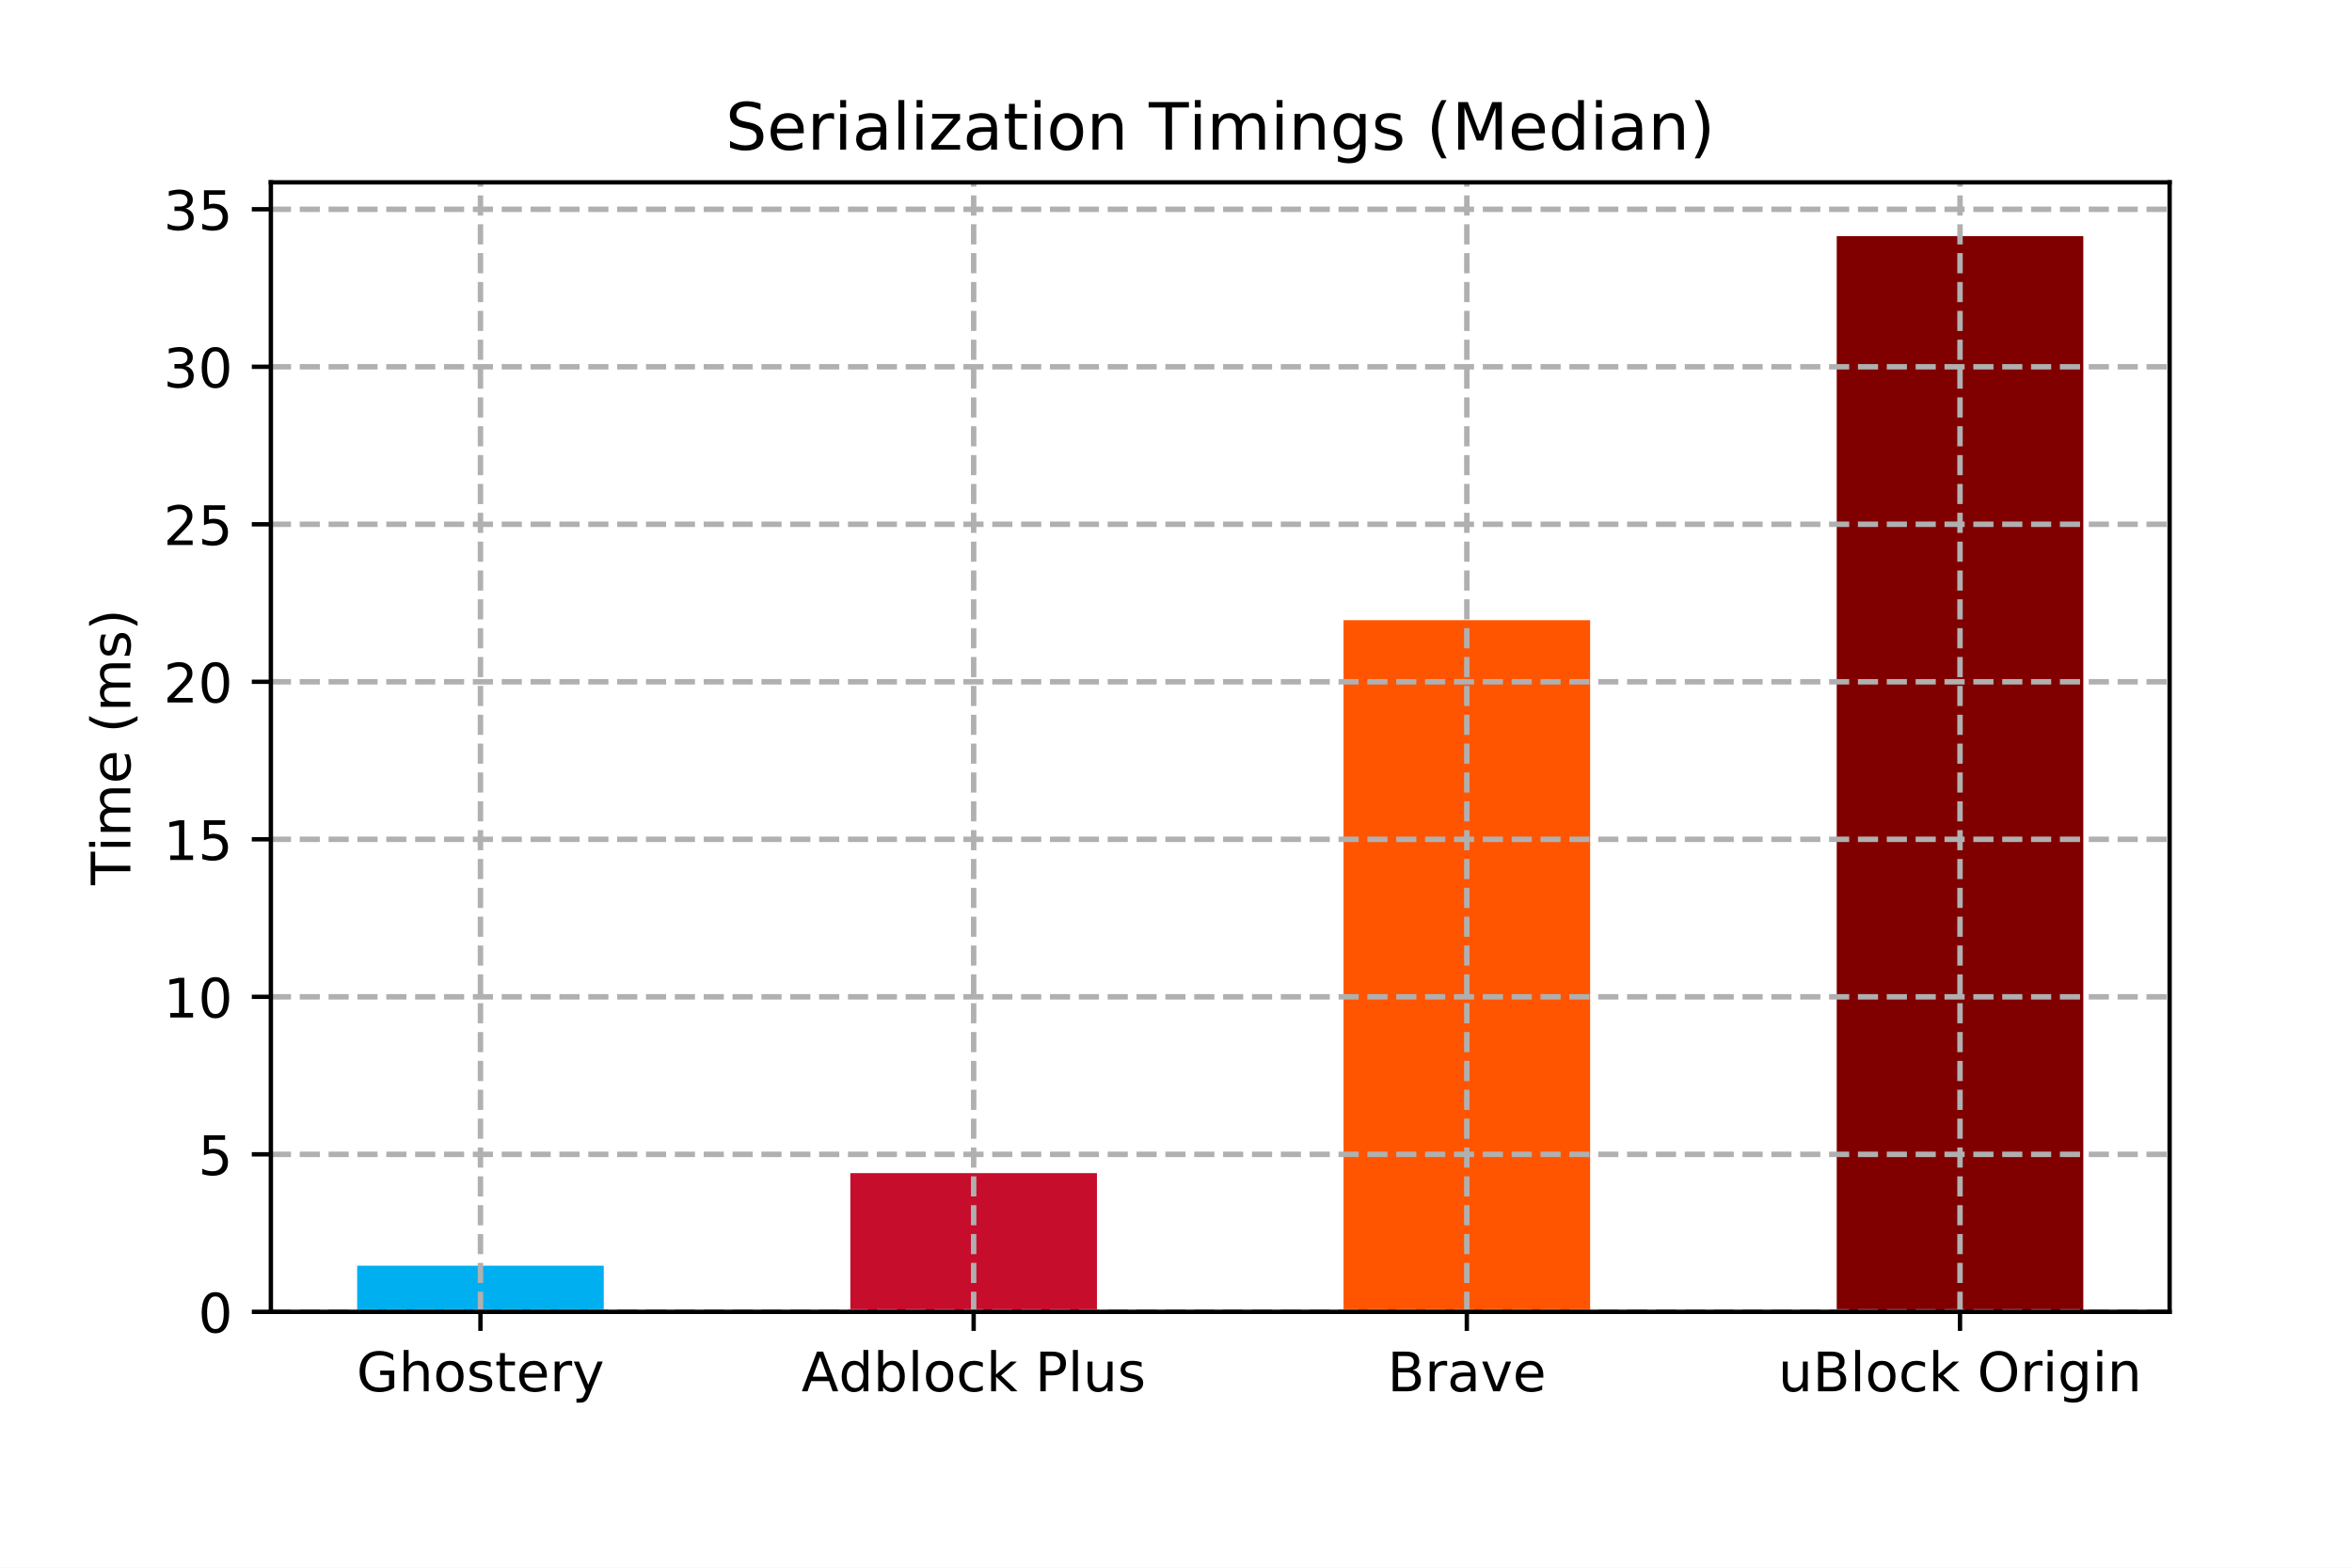
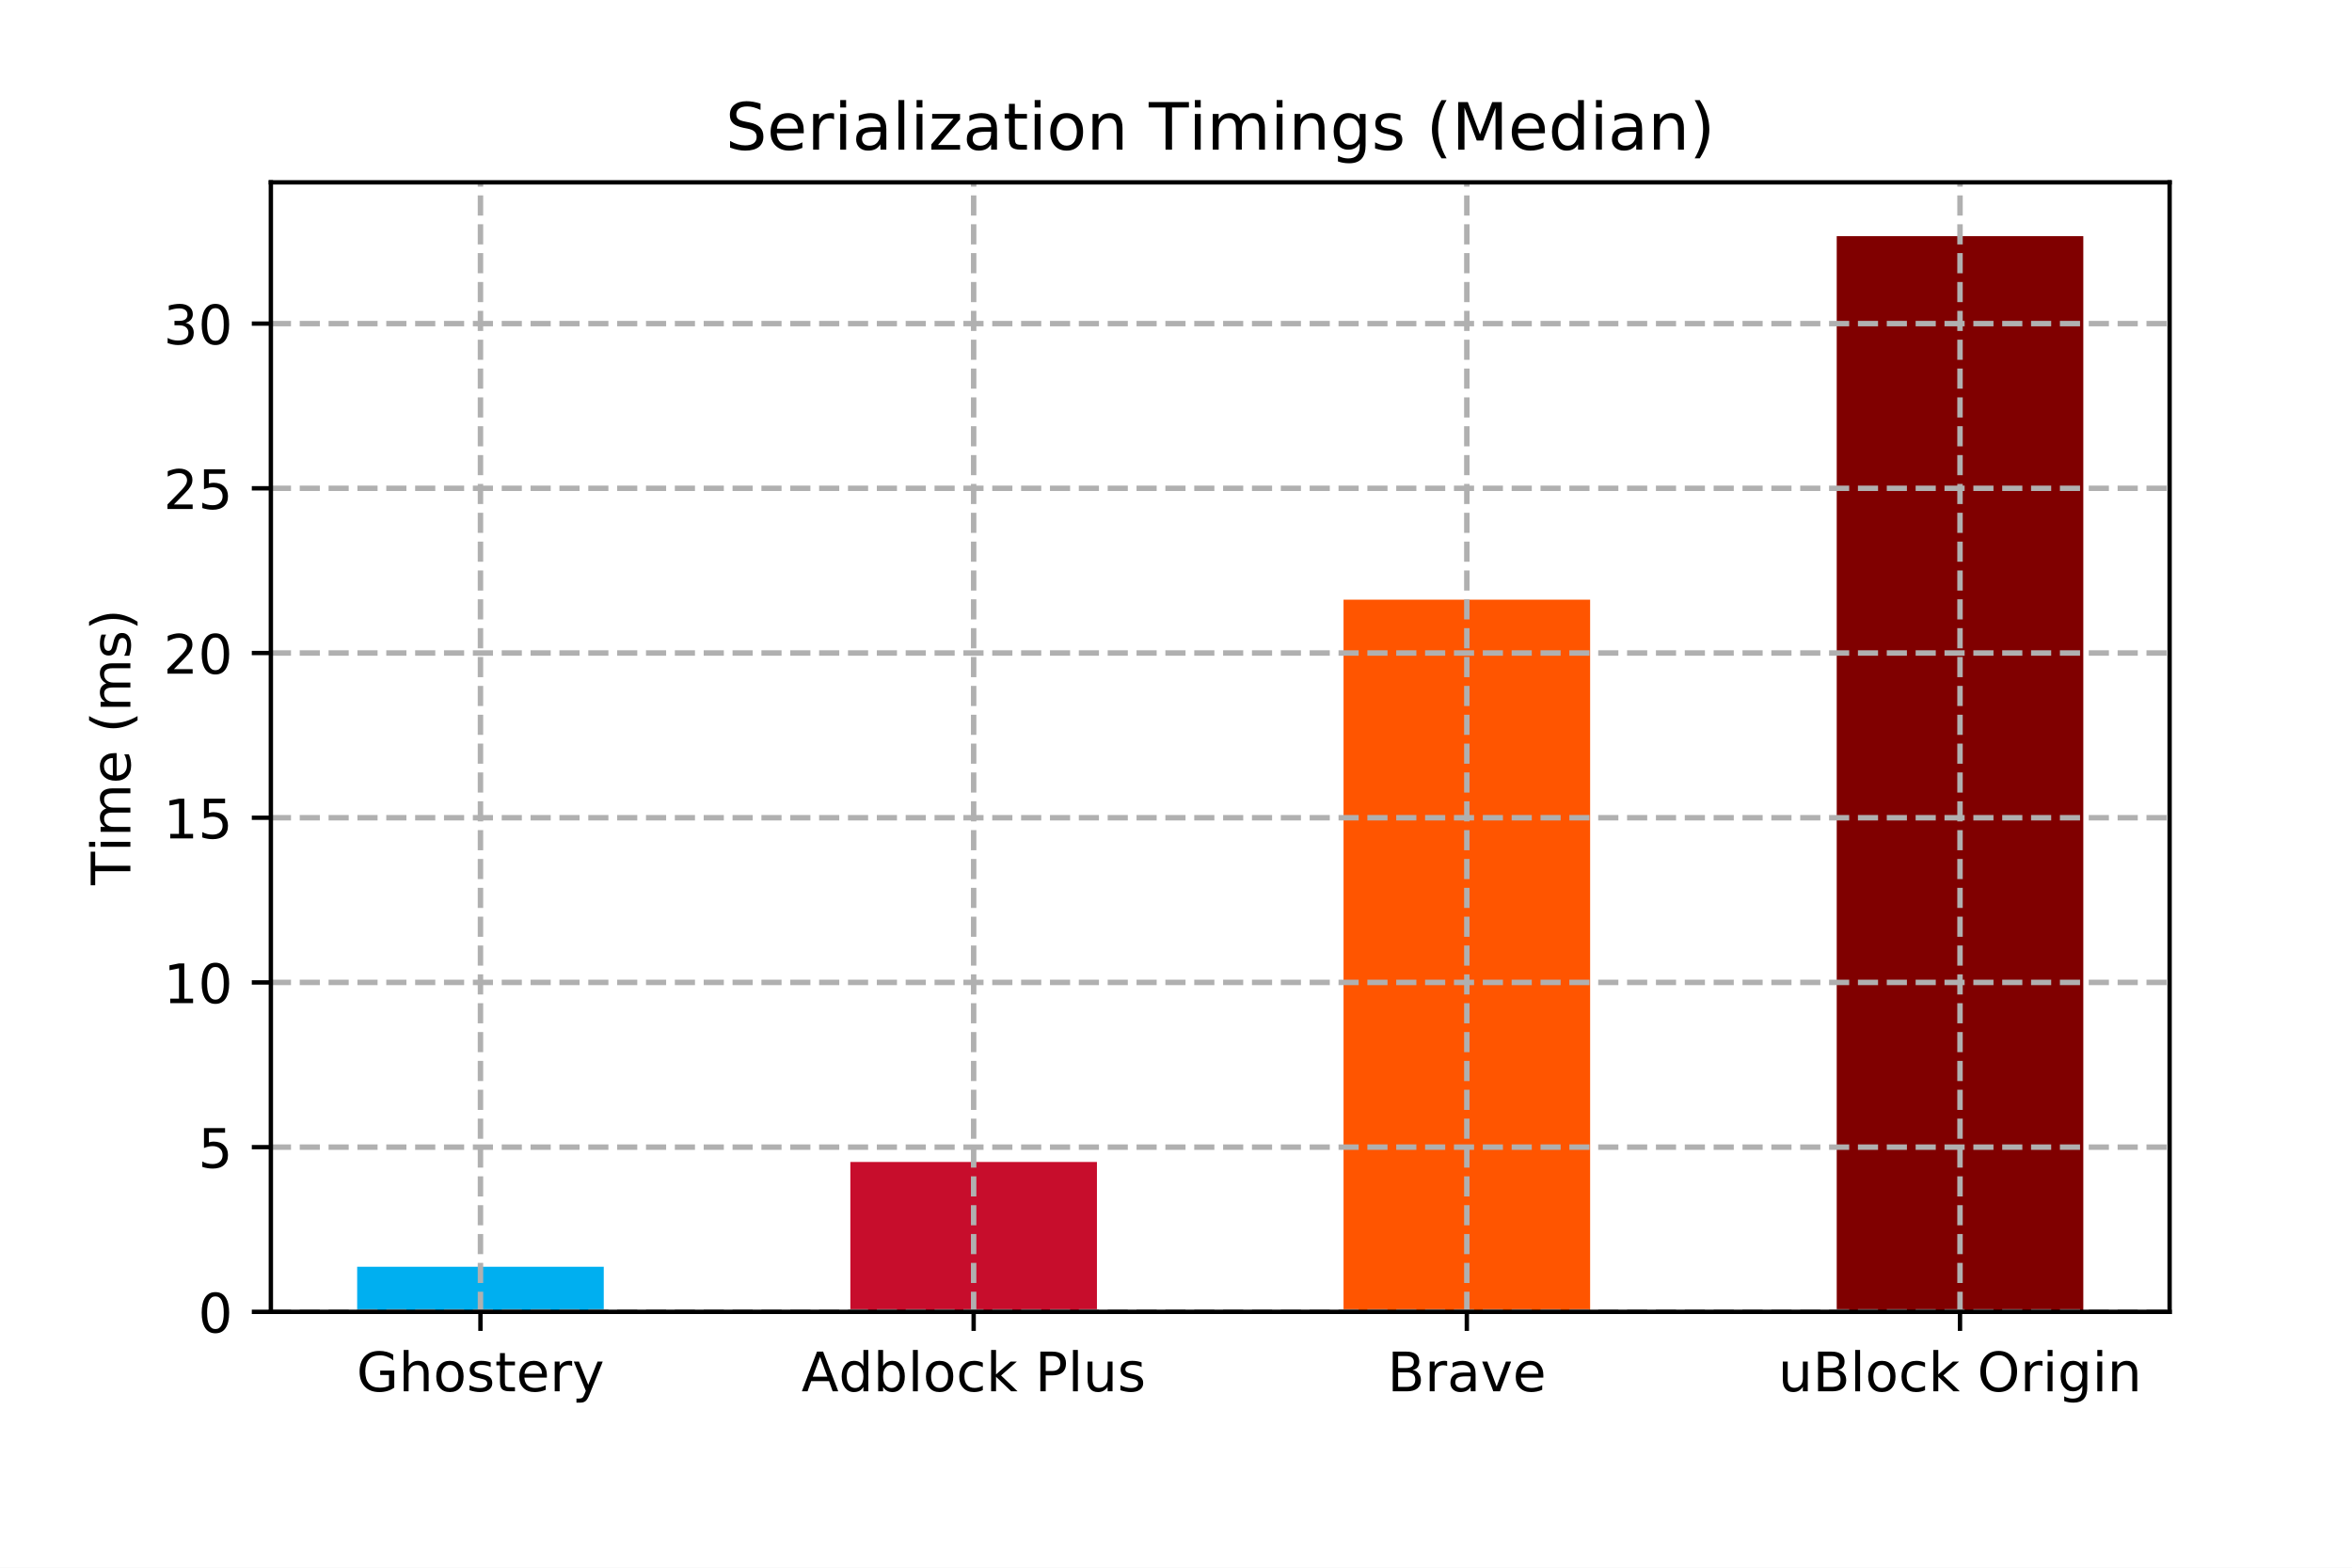
<svg xmlns="http://www.w3.org/2000/svg" xmlns:xlink="http://www.w3.org/1999/xlink" height="288pt" version="1.1" viewBox="0 0 432 288" width="432pt">
  <defs>
    <style type="text/css">
*{stroke-linecap:butt;stroke-linejoin:round;}
  </style>
  </defs>
  <g id="figure_1">
    <g id="patch_1">
      <path d="M 0 288  L 432 288  L 432 0  L 0 0  z " style="fill:#ffffff;" />
    </g>
    <g id="axes_1">
      <g id="patch_2">
        <path d="M 49.75 241  L 398.5 241  L 398.5 33.5  L 49.75 33.5  z " style="fill:#ffffff;" />
      </g>
      <g id="patch_3">
-         <path clip-path="url(#p9301e89212)" d="M 65.602 241  L 110.894 241  L 110.894 232.523  L 65.602 232.523  z " style="fill:#00aff0;" />
+         <path clip-path="url(#p125ec723dc)" d="M 65.602 241  L 110.894 241  L 110.894 232.71  L 65.602 232.71  z " style="fill:#00aff0;" />
      </g>
      <g id="patch_4">
-         <path clip-path="url(#p9301e89212)" d="M 156.187 241  L 201.479 241  L 201.479 215.518  L 156.187 215.518  z " style="fill:#c70d2c;" />
+         <path clip-path="url(#p125ec723dc)" d="M 156.187 241  L 201.479 241  L 201.479 213.463  L 156.187 213.463  z " style="fill:#c70d2c;" />
      </g>
      <g id="patch_5">
-         <path clip-path="url(#p9301e89212)" d="M 246.771 241  L 292.063 241  L 292.063 113.927  L 246.771 113.927  z " style="fill:#ff5500;" />
+         <path clip-path="url(#p125ec723dc)" d="M 246.771 241  L 292.063 241  L 292.063 110.171  L 246.771 110.171  z " style="fill:#ff5500;" />
      </g>
      <g id="patch_6">
-         <path clip-path="url(#p9301e89212)" d="M 337.356 241  L 382.648 241  L 382.648 43.381  L 337.356 43.381  z " style="fill:#800000;" />
+         <path clip-path="url(#p125ec723dc)" d="M 337.356 241  L 382.648 241  L 382.648 43.381  L 337.356 43.381  z " style="fill:#800000;" />
      </g>
      <g id="matplotlib.axis_1">
        <g id="xtick_1">
          <g id="line2d_1">
-             <path clip-path="url(#p9301e89212)" d="M 88.248 241  L 88.248 33.5  " style="fill:none;stroke:#b0b0b0;stroke-dasharray:3.7,1.6;stroke-dashoffset:0;" />
+             <path clip-path="url(#p125ec723dc)" d="M 88.248 241  L 88.248 33.5  " style="fill:none;stroke:#b0b0b0;stroke-dasharray:3.7,1.6;stroke-dashoffset:0;" />
          </g>
          <g id="line2d_2">
            <defs>
-               <path d="M 0 0  L 0 3.5  " id="m4302243131" style="stroke:#000000;stroke-width:0.8;" />
-             </defs>
-             <g>
-               <use style="stroke:#000000;stroke-width:0.8;" x="88.248" xlink:href="#m4302243131" y="241" />
+               <path d="M 0 0  L 0 3.5  " id="m67650d7e22" style="stroke:#000000;stroke-width:0.8;" />
+             </defs>
+             <g>
+               <use style="stroke:#000000;stroke-width:0.8;" x="88.248" xlink:href="#m67650d7e22" y="241" />
            </g>
          </g>
          <g id="text_1">
            <defs>
              <path d="M 59.516 10.406  L 59.516 29.984  L 43.406 29.984  L 43.406 38.094  L 69.281 38.094  L 69.281 6.781  Q 63.578 2.734 56.688 0.656  Q 49.812 -1.422 42 -1.422  Q 24.906 -1.422 15.25 8.562  Q 5.609 18.562 5.609 36.375  Q 5.609 54.25 15.25 64.234  Q 24.906 74.219 42 74.219  Q 49.125 74.219 55.547 72.453  Q 61.969 70.703 67.391 67.281  L 67.391 56.781  Q 61.922 61.422 55.766 63.766  Q 49.609 66.109 42.828 66.109  Q 29.438 66.109 22.719 58.641  Q 16.016 51.172 16.016 36.375  Q 16.016 21.625 22.719 14.156  Q 29.438 6.688 42.828 6.688  Q 48.047 6.688 52.141 7.594  Q 56.25 8.5 59.516 10.406  z " id="DejaVuSans-71" />
              <path d="M 54.891 33.016  L 54.891 0  L 45.906 0  L 45.906 32.719  Q 45.906 40.484 42.875 44.328  Q 39.844 48.188 33.797 48.188  Q 26.516 48.188 22.312 43.547  Q 18.109 38.922 18.109 30.906  L 18.109 0  L 9.078 0  L 9.078 75.984  L 18.109 75.984  L 18.109 46.188  Q 21.344 51.125 25.703 53.562  Q 30.078 56 35.797 56  Q 45.219 56 50.047 50.172  Q 54.891 44.344 54.891 33.016  z " id="DejaVuSans-104" />
              <path d="M 30.609 48.391  Q 23.391 48.391 19.188 42.75  Q 14.984 37.109 14.984 27.297  Q 14.984 17.484 19.156 11.844  Q 23.344 6.203 30.609 6.203  Q 37.797 6.203 41.984 11.859  Q 46.188 17.531 46.188 27.297  Q 46.188 37.016 41.984 42.703  Q 37.797 48.391 30.609 48.391  z M 30.609 56  Q 42.328 56 49.016 48.375  Q 55.719 40.766 55.719 27.297  Q 55.719 13.875 49.016 6.219  Q 42.328 -1.422 30.609 -1.422  Q 18.844 -1.422 12.172 6.219  Q 5.516 13.875 5.516 27.297  Q 5.516 40.766 12.172 48.375  Q 18.844 56 30.609 56  z " id="DejaVuSans-111" />
              <path d="M 44.281 53.078  L 44.281 44.578  Q 40.484 46.531 36.375 47.5  Q 32.281 48.484 27.875 48.484  Q 21.188 48.484 17.844 46.438  Q 14.5 44.391 14.5 40.281  Q 14.5 37.156 16.891 35.375  Q 19.281 33.594 26.516 31.984  L 29.594 31.297  Q 39.156 29.25 43.188 25.516  Q 47.219 21.781 47.219 15.094  Q 47.219 7.469 41.188 3.016  Q 35.156 -1.422 24.609 -1.422  Q 20.219 -1.422 15.453 -0.562  Q 10.688 0.297 5.422 2  L 5.422 11.281  Q 10.406 8.688 15.234 7.391  Q 20.062 6.109 24.812 6.109  Q 31.156 6.109 34.562 8.281  Q 37.984 10.453 37.984 14.406  Q 37.984 18.062 35.516 20.016  Q 33.062 21.969 24.703 23.781  L 21.578 24.516  Q 13.234 26.266 9.516 29.906  Q 5.812 33.547 5.812 39.891  Q 5.812 47.609 11.281 51.797  Q 16.75 56 26.812 56  Q 31.781 56 36.172 55.266  Q 40.578 54.547 44.281 53.078  z " id="DejaVuSans-115" />
              <path d="M 18.312 70.219  L 18.312 54.688  L 36.812 54.688  L 36.812 47.703  L 18.312 47.703  L 18.312 18.016  Q 18.312 11.328 20.141 9.422  Q 21.969 7.516 27.594 7.516  L 36.812 7.516  L 36.812 0  L 27.594 0  Q 17.188 0 13.234 3.875  Q 9.281 7.766 9.281 18.016  L 9.281 47.703  L 2.688 47.703  L 2.688 54.688  L 9.281 54.688  L 9.281 70.219  z " id="DejaVuSans-116" />
              <path d="M 56.203 29.594  L 56.203 25.203  L 14.891 25.203  Q 15.484 15.922 20.484 11.062  Q 25.484 6.203 34.422 6.203  Q 39.594 6.203 44.453 7.469  Q 49.312 8.734 54.109 11.281  L 54.109 2.781  Q 49.266 0.734 44.188 -0.344  Q 39.109 -1.422 33.891 -1.422  Q 20.797 -1.422 13.156 6.188  Q 5.516 13.812 5.516 26.812  Q 5.516 40.234 12.766 48.109  Q 20.016 56 32.328 56  Q 43.359 56 49.781 48.891  Q 56.203 41.797 56.203 29.594  z M 47.219 32.234  Q 47.125 39.594 43.094 43.984  Q 39.062 48.391 32.422 48.391  Q 24.906 48.391 20.391 44.141  Q 15.875 39.891 15.188 32.172  z " id="DejaVuSans-101" />
              <path d="M 41.109 46.297  Q 39.594 47.172 37.812 47.578  Q 36.031 48 33.891 48  Q 26.266 48 22.188 43.047  Q 18.109 38.094 18.109 28.812  L 18.109 0  L 9.078 0  L 9.078 54.688  L 18.109 54.688  L 18.109 46.188  Q 20.953 51.172 25.484 53.578  Q 30.031 56 36.531 56  Q 37.453 56 38.578 55.875  Q 39.703 55.766 41.062 55.516  z " id="DejaVuSans-114" />
              <path d="M 32.172 -5.078  Q 28.375 -14.844 24.75 -17.812  Q 21.141 -20.797 15.094 -20.797  L 7.906 -20.797  L 7.906 -13.281  L 13.188 -13.281  Q 16.891 -13.281 18.938 -11.516  Q 21 -9.766 23.484 -3.219  L 25.094 0.875  L 2.984 54.688  L 12.5 54.688  L 29.594 11.922  L 46.688 54.688  L 56.203 54.688  z " id="DejaVuSans-121" />
            </defs>
            <g transform="translate(65.48978 255.5984)scale(0.1 -0.1)">
              <use xlink:href="#DejaVuSans-71" />
              <use x="77.49" xlink:href="#DejaVuSans-104" />
              <use x="140.869" xlink:href="#DejaVuSans-111" />
              <use x="202.051" xlink:href="#DejaVuSans-115" />
              <use x="254.15" xlink:href="#DejaVuSans-116" />
              <use x="293.359" xlink:href="#DejaVuSans-101" />
              <use x="354.883" xlink:href="#DejaVuSans-114" />
              <use x="395.996" xlink:href="#DejaVuSans-121" />
            </g>
          </g>
        </g>
        <g id="xtick_2">
          <g id="line2d_3">
-             <path clip-path="url(#p9301e89212)" d="M 178.833 241  L 178.833 33.5  " style="fill:none;stroke:#b0b0b0;stroke-dasharray:3.7,1.6;stroke-dashoffset:0;" />
+             <path clip-path="url(#p125ec723dc)" d="M 178.833 241  L 178.833 33.5  " style="fill:none;stroke:#b0b0b0;stroke-dasharray:3.7,1.6;stroke-dashoffset:0;" />
          </g>
          <g id="line2d_4">
            <g>
-               <use style="stroke:#000000;stroke-width:0.8;" x="178.833" xlink:href="#m4302243131" y="241" />
+               <use style="stroke:#000000;stroke-width:0.8;" x="178.833" xlink:href="#m67650d7e22" y="241" />
            </g>
          </g>
          <g id="text_2">
            <defs>
              <path d="M 34.188 63.188  L 20.797 26.906  L 47.609 26.906  z M 28.609 72.906  L 39.797 72.906  L 67.578 0  L 57.328 0  L 50.688 18.703  L 17.828 18.703  L 11.188 0  L 0.781 0  z " id="DejaVuSans-65" />
              <path d="M 45.406 46.391  L 45.406 75.984  L 54.391 75.984  L 54.391 0  L 45.406 0  L 45.406 8.203  Q 42.578 3.328 38.25 0.953  Q 33.938 -1.422 27.875 -1.422  Q 17.969 -1.422 11.734 6.484  Q 5.516 14.406 5.516 27.297  Q 5.516 40.188 11.734 48.094  Q 17.969 56 27.875 56  Q 33.938 56 38.25 53.625  Q 42.578 51.266 45.406 46.391  z M 14.797 27.297  Q 14.797 17.391 18.875 11.75  Q 22.953 6.109 30.078 6.109  Q 37.203 6.109 41.297 11.75  Q 45.406 17.391 45.406 27.297  Q 45.406 37.203 41.297 42.844  Q 37.203 48.484 30.078 48.484  Q 22.953 48.484 18.875 42.844  Q 14.797 37.203 14.797 27.297  z " id="DejaVuSans-100" />
              <path d="M 48.688 27.297  Q 48.688 37.203 44.609 42.844  Q 40.531 48.484 33.406 48.484  Q 26.266 48.484 22.188 42.844  Q 18.109 37.203 18.109 27.297  Q 18.109 17.391 22.188 11.75  Q 26.266 6.109 33.406 6.109  Q 40.531 6.109 44.609 11.75  Q 48.688 17.391 48.688 27.297  z M 18.109 46.391  Q 20.953 51.266 25.266 53.625  Q 29.594 56 35.594 56  Q 45.562 56 51.781 48.094  Q 58.016 40.188 58.016 27.297  Q 58.016 14.406 51.781 6.484  Q 45.562 -1.422 35.594 -1.422  Q 29.594 -1.422 25.266 0.953  Q 20.953 3.328 18.109 8.203  L 18.109 0  L 9.078 0  L 9.078 75.984  L 18.109 75.984  z " id="DejaVuSans-98" />
              <path d="M 9.422 75.984  L 18.406 75.984  L 18.406 0  L 9.422 0  z " id="DejaVuSans-108" />
              <path d="M 48.781 52.594  L 48.781 44.188  Q 44.969 46.297 41.141 47.344  Q 37.312 48.391 33.406 48.391  Q 24.656 48.391 19.812 42.844  Q 14.984 37.312 14.984 27.297  Q 14.984 17.281 19.812 11.734  Q 24.656 6.203 33.406 6.203  Q 37.312 6.203 41.141 7.25  Q 44.969 8.297 48.781 10.406  L 48.781 2.094  Q 45.016 0.344 40.984 -0.531  Q 36.969 -1.422 32.422 -1.422  Q 20.062 -1.422 12.781 6.344  Q 5.516 14.109 5.516 27.297  Q 5.516 40.672 12.859 48.328  Q 20.219 56 33.016 56  Q 37.156 56 41.109 55.141  Q 45.062 54.297 48.781 52.594  z " id="DejaVuSans-99" />
              <path d="M 9.078 75.984  L 18.109 75.984  L 18.109 31.109  L 44.922 54.688  L 56.391 54.688  L 27.391 29.109  L 57.625 0  L 45.906 0  L 18.109 26.703  L 18.109 0  L 9.078 0  z " id="DejaVuSans-107" />
              <path id="DejaVuSans-32" />
              <path d="M 19.672 64.797  L 19.672 37.406  L 32.078 37.406  Q 38.969 37.406 42.719 40.969  Q 46.484 44.531 46.484 51.125  Q 46.484 57.672 42.719 61.234  Q 38.969 64.797 32.078 64.797  z M 9.812 72.906  L 32.078 72.906  Q 44.344 72.906 50.609 67.359  Q 56.891 61.812 56.891 51.125  Q 56.891 40.328 50.609 34.812  Q 44.344 29.297 32.078 29.297  L 19.672 29.297  L 19.672 0  L 9.812 0  z " id="DejaVuSans-80" />
              <path d="M 8.5 21.578  L 8.5 54.688  L 17.484 54.688  L 17.484 21.922  Q 17.484 14.156 20.5 10.266  Q 23.531 6.391 29.594 6.391  Q 36.859 6.391 41.078 11.031  Q 45.312 15.672 45.312 23.688  L 45.312 54.688  L 54.297 54.688  L 54.297 0  L 45.312 0  L 45.312 8.406  Q 42.047 3.422 37.719 1  Q 33.406 -1.422 27.688 -1.422  Q 18.266 -1.422 13.375 4.438  Q 8.5 10.297 8.5 21.578  z M 31.109 56  z " id="DejaVuSans-117" />
            </defs>
            <g transform="translate(147.2054 255.5984)scale(0.1 -0.1)">
              <use xlink:href="#DejaVuSans-65" />
              <use x="68.393" xlink:href="#DejaVuSans-100" />
              <use x="131.869" xlink:href="#DejaVuSans-98" />
              <use x="195.346" xlink:href="#DejaVuSans-108" />
              <use x="223.129" xlink:href="#DejaVuSans-111" />
              <use x="284.311" xlink:href="#DejaVuSans-99" />
              <use x="339.291" xlink:href="#DejaVuSans-107" />
              <use x="397.201" xlink:href="#DejaVuSans-32" />
              <use x="428.988" xlink:href="#DejaVuSans-80" />
              <use x="489.291" xlink:href="#DejaVuSans-108" />
              <use x="517.074" xlink:href="#DejaVuSans-117" />
              <use x="580.453" xlink:href="#DejaVuSans-115" />
            </g>
          </g>
        </g>
        <g id="xtick_3">
          <g id="line2d_5">
-             <path clip-path="url(#p9301e89212)" d="M 269.417 241  L 269.417 33.5  " style="fill:none;stroke:#b0b0b0;stroke-dasharray:3.7,1.6;stroke-dashoffset:0;" />
+             <path clip-path="url(#p125ec723dc)" d="M 269.417 241  L 269.417 33.5  " style="fill:none;stroke:#b0b0b0;stroke-dasharray:3.7,1.6;stroke-dashoffset:0;" />
          </g>
          <g id="line2d_6">
            <g>
-               <use style="stroke:#000000;stroke-width:0.8;" x="269.417" xlink:href="#m4302243131" y="241" />
+               <use style="stroke:#000000;stroke-width:0.8;" x="269.417" xlink:href="#m67650d7e22" y="241" />
            </g>
          </g>
          <g id="text_3">
            <defs>
              <path d="M 19.672 34.812  L 19.672 8.109  L 35.5 8.109  Q 43.453 8.109 47.281 11.406  Q 51.125 14.703 51.125 21.484  Q 51.125 28.328 47.281 31.562  Q 43.453 34.812 35.5 34.812  z M 19.672 64.797  L 19.672 42.828  L 34.281 42.828  Q 41.5 42.828 45.031 45.531  Q 48.578 48.25 48.578 53.812  Q 48.578 59.328 45.031 62.062  Q 41.5 64.797 34.281 64.797  z M 9.812 72.906  L 35.016 72.906  Q 46.297 72.906 52.391 68.219  Q 58.5 63.531 58.5 54.891  Q 58.5 48.188 55.375 44.234  Q 52.25 40.281 46.188 39.312  Q 53.469 37.75 57.5 32.781  Q 61.531 27.828 61.531 20.406  Q 61.531 10.641 54.891 5.312  Q 48.25 0 35.984 0  L 9.812 0  z " id="DejaVuSans-66" />
              <path d="M 34.281 27.484  Q 23.391 27.484 19.188 25  Q 14.984 22.516 14.984 16.5  Q 14.984 11.719 18.141 8.906  Q 21.297 6.109 26.703 6.109  Q 34.188 6.109 38.703 11.406  Q 43.219 16.703 43.219 25.484  L 43.219 27.484  z M 52.203 31.203  L 52.203 0  L 43.219 0  L 43.219 8.297  Q 40.141 3.328 35.547 0.953  Q 30.953 -1.422 24.312 -1.422  Q 15.922 -1.422 10.953 3.297  Q 6 8.016 6 15.922  Q 6 25.141 12.172 29.828  Q 18.359 34.516 30.609 34.516  L 43.219 34.516  L 43.219 35.406  Q 43.219 41.609 39.141 45  Q 35.062 48.391 27.688 48.391  Q 23 48.391 18.547 47.266  Q 14.109 46.141 10.016 43.891  L 10.016 52.203  Q 14.938 54.109 19.578 55.047  Q 24.219 56 28.609 56  Q 40.484 56 46.344 49.844  Q 52.203 43.703 52.203 31.203  z " id="DejaVuSans-97" />
              <path d="M 2.984 54.688  L 12.5 54.688  L 29.594 8.797  L 46.688 54.688  L 56.203 54.688  L 35.688 0  L 23.484 0  z " id="DejaVuSans-118" />
            </defs>
            <g transform="translate(254.8313 255.5984)scale(0.1 -0.1)">
              <use xlink:href="#DejaVuSans-66" />
              <use x="68.604" xlink:href="#DejaVuSans-114" />
              <use x="109.717" xlink:href="#DejaVuSans-97" />
              <use x="170.996" xlink:href="#DejaVuSans-118" />
              <use x="230.176" xlink:href="#DejaVuSans-101" />
            </g>
          </g>
        </g>
        <g id="xtick_4">
          <g id="line2d_7">
-             <path clip-path="url(#p9301e89212)" d="M 360.002 241  L 360.002 33.5  " style="fill:none;stroke:#b0b0b0;stroke-dasharray:3.7,1.6;stroke-dashoffset:0;" />
+             <path clip-path="url(#p125ec723dc)" d="M 360.002 241  L 360.002 33.5  " style="fill:none;stroke:#b0b0b0;stroke-dasharray:3.7,1.6;stroke-dashoffset:0;" />
          </g>
          <g id="line2d_8">
            <g>
-               <use style="stroke:#000000;stroke-width:0.8;" x="360.002" xlink:href="#m4302243131" y="241" />
+               <use style="stroke:#000000;stroke-width:0.8;" x="360.002" xlink:href="#m67650d7e22" y="241" />
            </g>
          </g>
          <g id="text_4">
            <defs>
              <path d="M 39.406 66.219  Q 28.656 66.219 22.328 58.203  Q 16.016 50.203 16.016 36.375  Q 16.016 22.609 22.328 14.594  Q 28.656 6.594 39.406 6.594  Q 50.141 6.594 56.422 14.594  Q 62.703 22.609 62.703 36.375  Q 62.703 50.203 56.422 58.203  Q 50.141 66.219 39.406 66.219  z M 39.406 74.219  Q 54.734 74.219 63.906 63.938  Q 73.094 53.656 73.094 36.375  Q 73.094 19.141 63.906 8.859  Q 54.734 -1.422 39.406 -1.422  Q 24.031 -1.422 14.812 8.828  Q 5.609 19.094 5.609 36.375  Q 5.609 53.656 14.812 63.938  Q 24.031 74.219 39.406 74.219  z " id="DejaVuSans-79" />
              <path d="M 9.422 54.688  L 18.406 54.688  L 18.406 0  L 9.422 0  z M 9.422 75.984  L 18.406 75.984  L 18.406 64.594  L 9.422 64.594  z " id="DejaVuSans-105" />
              <path d="M 45.406 27.984  Q 45.406 37.75 41.375 43.109  Q 37.359 48.484 30.078 48.484  Q 22.859 48.484 18.828 43.109  Q 14.797 37.75 14.797 27.984  Q 14.797 18.266 18.828 12.891  Q 22.859 7.516 30.078 7.516  Q 37.359 7.516 41.375 12.891  Q 45.406 18.266 45.406 27.984  z M 54.391 6.781  Q 54.391 -7.172 48.188 -13.984  Q 42 -20.797 29.203 -20.797  Q 24.469 -20.797 20.266 -20.094  Q 16.062 -19.391 12.109 -17.922  L 12.109 -9.188  Q 16.062 -11.328 19.922 -12.344  Q 23.781 -13.375 27.781 -13.375  Q 36.625 -13.375 41.016 -8.766  Q 45.406 -4.156 45.406 5.172  L 45.406 9.625  Q 42.625 4.781 38.281 2.391  Q 33.938 0 27.875 0  Q 17.828 0 11.672 7.656  Q 5.516 15.328 5.516 27.984  Q 5.516 40.672 11.672 48.328  Q 17.828 56 27.875 56  Q 33.938 56 38.281 53.609  Q 42.625 51.219 45.406 46.391  L 45.406 54.688  L 54.391 54.688  z " id="DejaVuSans-103" />
              <path d="M 54.891 33.016  L 54.891 0  L 45.906 0  L 45.906 32.719  Q 45.906 40.484 42.875 44.328  Q 39.844 48.188 33.797 48.188  Q 26.516 48.188 22.312 43.547  Q 18.109 38.922 18.109 30.906  L 18.109 0  L 9.078 0  L 9.078 54.688  L 18.109 54.688  L 18.109 46.188  Q 21.344 51.125 25.703 53.562  Q 30.078 56 35.797 56  Q 45.219 56 50.047 50.172  Q 54.891 44.344 54.891 33.016  z " id="DejaVuSans-110" />
            </defs>
            <g transform="translate(326.6079 255.5984)scale(0.1 -0.1)">
              <use xlink:href="#DejaVuSans-117" />
              <use x="63.379" xlink:href="#DejaVuSans-66" />
              <use x="131.982" xlink:href="#DejaVuSans-108" />
              <use x="159.766" xlink:href="#DejaVuSans-111" />
              <use x="220.947" xlink:href="#DejaVuSans-99" />
              <use x="275.928" xlink:href="#DejaVuSans-107" />
              <use x="333.838" xlink:href="#DejaVuSans-32" />
              <use x="365.625" xlink:href="#DejaVuSans-79" />
              <use x="444.336" xlink:href="#DejaVuSans-114" />
              <use x="485.449" xlink:href="#DejaVuSans-105" />
              <use x="513.232" xlink:href="#DejaVuSans-103" />
              <use x="576.709" xlink:href="#DejaVuSans-105" />
              <use x="604.492" xlink:href="#DejaVuSans-110" />
            </g>
          </g>
        </g>
      </g>
      <g id="matplotlib.axis_2">
        <g id="ytick_1">
          <g id="line2d_9">
-             <path clip-path="url(#p9301e89212)" d="M 49.75 241  L 398.5 241  " style="fill:none;stroke:#b0b0b0;stroke-dasharray:3.7,1.6;stroke-dashoffset:0;" />
+             <path clip-path="url(#p125ec723dc)" d="M 49.75 241  L 398.5 241  " style="fill:none;stroke:#b0b0b0;stroke-dasharray:3.7,1.6;stroke-dashoffset:0;" />
          </g>
          <g id="line2d_10">
            <defs>
-               <path d="M 0 0  L -3.5 0  " id="m38c37b92bb" style="stroke:#000000;stroke-width:0.8;" />
-             </defs>
-             <g>
-               <use style="stroke:#000000;stroke-width:0.8;" x="49.75" xlink:href="#m38c37b92bb" y="241" />
+               <path d="M 0 0  L -3.5 0  " id="mfd00ff50df" style="stroke:#000000;stroke-width:0.8;" />
+             </defs>
+             <g>
+               <use style="stroke:#000000;stroke-width:0.8;" x="49.75" xlink:href="#mfd00ff50df" y="241" />
            </g>
          </g>
          <g id="text_5">
            <defs>
              <path d="M 31.781 66.406  Q 24.172 66.406 20.328 58.906  Q 16.5 51.422 16.5 36.375  Q 16.5 21.391 20.328 13.891  Q 24.172 6.391 31.781 6.391  Q 39.453 6.391 43.281 13.891  Q 47.125 21.391 47.125 36.375  Q 47.125 51.422 43.281 58.906  Q 39.453 66.406 31.781 66.406  z M 31.781 74.219  Q 44.047 74.219 50.516 64.516  Q 56.984 54.828 56.984 36.375  Q 56.984 17.969 50.516 8.266  Q 44.047 -1.422 31.781 -1.422  Q 19.531 -1.422 13.062 8.266  Q 6.594 17.969 6.594 36.375  Q 6.594 54.828 13.062 64.516  Q 19.531 74.219 31.781 74.219  z " id="DejaVuSans-48" />
            </defs>
            <g transform="translate(36.3875 244.7992)scale(0.1 -0.1)">
              <use xlink:href="#DejaVuSans-48" />
            </g>
          </g>
        </g>
        <g id="ytick_2">
          <g id="line2d_11">
-             <path clip-path="url(#p9301e89212)" d="M 49.75 212.063  L 398.5 212.063  " style="fill:none;stroke:#b0b0b0;stroke-dasharray:3.7,1.6;stroke-dashoffset:0;" />
+             <path clip-path="url(#p125ec723dc)" d="M 49.75 210.741  L 398.5 210.741  " style="fill:none;stroke:#b0b0b0;stroke-dasharray:3.7,1.6;stroke-dashoffset:0;" />
          </g>
          <g id="line2d_12">
            <g>
-               <use style="stroke:#000000;stroke-width:0.8;" x="49.75" xlink:href="#m38c37b92bb" y="212.063" />
+               <use style="stroke:#000000;stroke-width:0.8;" x="49.75" xlink:href="#mfd00ff50df" y="210.741" />
            </g>
          </g>
          <g id="text_6">
            <defs>
              <path d="M 10.797 72.906  L 49.516 72.906  L 49.516 64.594  L 19.828 64.594  L 19.828 46.734  Q 21.969 47.469 24.109 47.828  Q 26.266 48.188 28.422 48.188  Q 40.625 48.188 47.75 41.5  Q 54.891 34.812 54.891 23.391  Q 54.891 11.625 47.562 5.094  Q 40.234 -1.422 26.906 -1.422  Q 22.312 -1.422 17.547 -0.641  Q 12.797 0.141 7.719 1.703  L 7.719 11.625  Q 12.109 9.234 16.797 8.062  Q 21.484 6.891 26.703 6.891  Q 35.156 6.891 40.078 11.328  Q 45.016 15.766 45.016 23.391  Q 45.016 31 40.078 35.438  Q 35.156 39.891 26.703 39.891  Q 22.75 39.891 18.812 39.016  Q 14.891 38.141 10.797 36.281  z " id="DejaVuSans-53" />
            </defs>
-             <g transform="translate(36.3875 215.8626)scale(0.1 -0.1)">
+             <g transform="translate(36.3875 214.5405)scale(0.1 -0.1)">
              <use xlink:href="#DejaVuSans-53" />
            </g>
          </g>
        </g>
        <g id="ytick_3">
          <g id="line2d_13">
-             <path clip-path="url(#p9301e89212)" d="M 49.75 183.127  L 398.5 183.127  " style="fill:none;stroke:#b0b0b0;stroke-dasharray:3.7,1.6;stroke-dashoffset:0;" />
+             <path clip-path="url(#p125ec723dc)" d="M 49.75 180.483  L 398.5 180.483  " style="fill:none;stroke:#b0b0b0;stroke-dasharray:3.7,1.6;stroke-dashoffset:0;" />
          </g>
          <g id="line2d_14">
            <g>
-               <use style="stroke:#000000;stroke-width:0.8;" x="49.75" xlink:href="#m38c37b92bb" y="183.127" />
+               <use style="stroke:#000000;stroke-width:0.8;" x="49.75" xlink:href="#mfd00ff50df" y="180.483" />
            </g>
          </g>
          <g id="text_7">
            <defs>
              <path d="M 12.406 8.297  L 28.516 8.297  L 28.516 63.922  L 10.984 60.406  L 10.984 69.391  L 28.422 72.906  L 38.281 72.906  L 38.281 8.297  L 54.391 8.297  L 54.391 0  L 12.406 0  z " id="DejaVuSans-49" />
            </defs>
-             <g transform="translate(30.025 186.926)scale(0.1 -0.1)">
+             <g transform="translate(30.025 184.2819)scale(0.1 -0.1)">
              <use xlink:href="#DejaVuSans-49" />
              <use x="63.623" xlink:href="#DejaVuSans-48" />
            </g>
          </g>
        </g>
        <g id="ytick_4">
          <g id="line2d_15">
-             <path clip-path="url(#p9301e89212)" d="M 49.75 154.19  L 398.5 154.19  " style="fill:none;stroke:#b0b0b0;stroke-dasharray:3.7,1.6;stroke-dashoffset:0;" />
+             <path clip-path="url(#p125ec723dc)" d="M 49.75 150.224  L 398.5 150.224  " style="fill:none;stroke:#b0b0b0;stroke-dasharray:3.7,1.6;stroke-dashoffset:0;" />
          </g>
          <g id="line2d_16">
            <g>
-               <use style="stroke:#000000;stroke-width:0.8;" x="49.75" xlink:href="#m38c37b92bb" y="154.19" />
+               <use style="stroke:#000000;stroke-width:0.8;" x="49.75" xlink:href="#mfd00ff50df" y="150.224" />
            </g>
          </g>
          <g id="text_8">
-             <g transform="translate(30.025 157.9894)scale(0.1 -0.1)">
+             <g transform="translate(30.025 154.0232)scale(0.1 -0.1)">
              <use xlink:href="#DejaVuSans-49" />
              <use x="63.623" xlink:href="#DejaVuSans-53" />
            </g>
          </g>
        </g>
        <g id="ytick_5">
          <g id="line2d_17">
-             <path clip-path="url(#p9301e89212)" d="M 49.75 125.254  L 398.5 125.254  " style="fill:none;stroke:#b0b0b0;stroke-dasharray:3.7,1.6;stroke-dashoffset:0;" />
+             <path clip-path="url(#p125ec723dc)" d="M 49.75 119.965  L 398.5 119.965  " style="fill:none;stroke:#b0b0b0;stroke-dasharray:3.7,1.6;stroke-dashoffset:0;" />
          </g>
          <g id="line2d_18">
            <g>
-               <use style="stroke:#000000;stroke-width:0.8;" x="49.75" xlink:href="#m38c37b92bb" y="125.254" />
+               <use style="stroke:#000000;stroke-width:0.8;" x="49.75" xlink:href="#mfd00ff50df" y="119.965" />
            </g>
          </g>
          <g id="text_9">
            <defs>
              <path d="M 19.188 8.297  L 53.609 8.297  L 53.609 0  L 7.328 0  L 7.328 8.297  Q 12.938 14.109 22.625 23.891  Q 32.328 33.688 34.812 36.531  Q 39.547 41.844 41.422 45.531  Q 43.312 49.219 43.312 52.781  Q 43.312 58.594 39.234 62.25  Q 35.156 65.922 28.609 65.922  Q 23.969 65.922 18.812 64.312  Q 13.672 62.703 7.812 59.422  L 7.812 69.391  Q 13.766 71.781 18.938 73  Q 24.125 74.219 28.422 74.219  Q 39.75 74.219 46.484 68.547  Q 53.219 62.891 53.219 53.422  Q 53.219 48.922 51.531 44.891  Q 49.859 40.875 45.406 35.406  Q 44.188 33.984 37.641 27.219  Q 31.109 20.453 19.188 8.297  z " id="DejaVuSans-50" />
            </defs>
-             <g transform="translate(30.025 129.0527)scale(0.1 -0.1)">
+             <g transform="translate(30.025 123.7645)scale(0.1 -0.1)">
              <use xlink:href="#DejaVuSans-50" />
              <use x="63.623" xlink:href="#DejaVuSans-48" />
            </g>
          </g>
        </g>
        <g id="ytick_6">
          <g id="line2d_19">
-             <path clip-path="url(#p9301e89212)" d="M 49.75 96.317  L 398.5 96.317  " style="fill:none;stroke:#b0b0b0;stroke-dasharray:3.7,1.6;stroke-dashoffset:0;" />
+             <path clip-path="url(#p125ec723dc)" d="M 49.75 89.707  L 398.5 89.707  " style="fill:none;stroke:#b0b0b0;stroke-dasharray:3.7,1.6;stroke-dashoffset:0;" />
          </g>
          <g id="line2d_20">
            <g>
-               <use style="stroke:#000000;stroke-width:0.8;" x="49.75" xlink:href="#m38c37b92bb" y="96.317" />
+               <use style="stroke:#000000;stroke-width:0.8;" x="49.75" xlink:href="#mfd00ff50df" y="89.707" />
            </g>
          </g>
          <g id="text_10">
-             <g transform="translate(30.025 100.1161)scale(0.1 -0.1)">
+             <g transform="translate(30.025 93.50581)scale(0.1 -0.1)">
              <use xlink:href="#DejaVuSans-50" />
              <use x="63.623" xlink:href="#DejaVuSans-53" />
            </g>
          </g>
        </g>
        <g id="ytick_7">
          <g id="line2d_21">
-             <path clip-path="url(#p9301e89212)" d="M 49.75 67.38  L 398.5 67.38  " style="fill:none;stroke:#b0b0b0;stroke-dasharray:3.7,1.6;stroke-dashoffset:0;" />
+             <path clip-path="url(#p125ec723dc)" d="M 49.75 59.448  L 398.5 59.448  " style="fill:none;stroke:#b0b0b0;stroke-dasharray:3.7,1.6;stroke-dashoffset:0;" />
          </g>
          <g id="line2d_22">
            <g>
-               <use style="stroke:#000000;stroke-width:0.8;" x="49.75" xlink:href="#m38c37b92bb" y="67.38" />
+               <use style="stroke:#000000;stroke-width:0.8;" x="49.75" xlink:href="#mfd00ff50df" y="59.448" />
            </g>
          </g>
          <g id="text_11">
            <defs>
              <path d="M 40.578 39.312  Q 47.656 37.797 51.625 33  Q 55.609 28.219 55.609 21.188  Q 55.609 10.406 48.188 4.484  Q 40.766 -1.422 27.094 -1.422  Q 22.516 -1.422 17.656 -0.516  Q 12.797 0.391 7.625 2.203  L 7.625 11.719  Q 11.719 9.328 16.594 8.109  Q 21.484 6.891 26.812 6.891  Q 36.078 6.891 40.938 10.547  Q 45.797 14.203 45.797 21.188  Q 45.797 27.641 41.281 31.266  Q 36.766 34.906 28.719 34.906  L 20.219 34.906  L 20.219 43.016  L 29.109 43.016  Q 36.375 43.016 40.234 45.922  Q 44.094 48.828 44.094 54.297  Q 44.094 59.906 40.109 62.906  Q 36.141 65.922 28.719 65.922  Q 24.656 65.922 20.016 65.031  Q 15.375 64.156 9.812 62.312  L 9.812 71.094  Q 15.438 72.656 20.344 73.438  Q 25.25 74.219 29.594 74.219  Q 40.828 74.219 47.359 69.109  Q 53.906 64.016 53.906 55.328  Q 53.906 49.266 50.438 45.094  Q 46.969 40.922 40.578 39.312  z " id="DejaVuSans-51" />
            </defs>
-             <g transform="translate(30.025 71.17949)scale(0.1 -0.1)">
+             <g transform="translate(30.025 63.24713)scale(0.1 -0.1)">
              <use xlink:href="#DejaVuSans-51" />
              <use x="63.623" xlink:href="#DejaVuSans-48" />
            </g>
          </g>
        </g>
-         <g id="ytick_8">
-           <g id="line2d_23">
-             <path clip-path="url(#p9301e89212)" d="M 49.75 38.444  L 398.5 38.444  " style="fill:none;stroke:#b0b0b0;stroke-dasharray:3.7,1.6;stroke-dashoffset:0;" />
-           </g>
-           <g id="line2d_24">
-             <g>
-               <use style="stroke:#000000;stroke-width:0.8;" x="49.75" xlink:href="#m38c37b92bb" y="38.444" />
-             </g>
-           </g>
-           <g id="text_12">
-             <g transform="translate(30.025 42.24287)scale(0.1 -0.1)">
-               <use xlink:href="#DejaVuSans-51" />
-               <use x="63.623" xlink:href="#DejaVuSans-53" />
-             </g>
-           </g>
-         </g>
-         <g id="text_13">
+         <g id="text_12">
          <defs>
            <path d="M -0.297 72.906  L 61.375 72.906  L 61.375 64.594  L 35.5 64.594  L 35.5 0  L 25.594 0  L 25.594 64.594  L -0.297 64.594  z " id="DejaVuSans-84" />
            <path d="M 52 44.188  Q 55.375 50.25 60.062 53.125  Q 64.75 56 71.094 56  Q 79.641 56 84.281 50.016  Q 88.922 44.047 88.922 33.016  L 88.922 0  L 79.891 0  L 79.891 32.719  Q 79.891 40.578 77.094 44.375  Q 74.312 48.188 68.609 48.188  Q 61.625 48.188 57.562 43.547  Q 53.516 38.922 53.516 30.906  L 53.516 0  L 44.484 0  L 44.484 32.719  Q 44.484 40.625 41.703 44.406  Q 38.922 48.188 33.109 48.188  Q 26.219 48.188 22.156 43.531  Q 18.109 38.875 18.109 30.906  L 18.109 0  L 9.078 0  L 9.078 54.688  L 18.109 54.688  L 18.109 46.188  Q 21.188 51.219 25.484 53.609  Q 29.781 56 35.688 56  Q 41.656 56 45.828 52.969  Q 50 49.953 52 44.188  z " id="DejaVuSans-109" />
            <path d="M 31 75.875  Q 24.469 64.656 21.281 53.656  Q 18.109 42.672 18.109 31.391  Q 18.109 20.125 21.312 9.062  Q 24.516 -2 31 -13.188  L 23.188 -13.188  Q 15.875 -1.703 12.234 9.375  Q 8.594 20.453 8.594 31.391  Q 8.594 42.281 12.203 53.312  Q 15.828 64.359 23.188 75.875  z " id="DejaVuSans-40" />
            <path d="M 8.016 75.875  L 15.828 75.875  Q 23.141 64.359 26.781 53.312  Q 30.422 42.281 30.422 31.391  Q 30.422 20.453 26.781 9.375  Q 23.141 -1.703 15.828 -13.188  L 8.016 -13.188  Q 14.5 -2 17.703 9.062  Q 20.906 20.125 20.906 31.391  Q 20.906 42.672 17.703 53.656  Q 14.5 64.656 8.016 75.875  z " id="DejaVuSans-41" />
          </defs>
          <g transform="translate(23.94531 162.6031)rotate(-90)scale(0.1 -0.1)">
            <use xlink:href="#DejaVuSans-84" />
            <use x="61.037" xlink:href="#DejaVuSans-105" />
            <use x="88.82" xlink:href="#DejaVuSans-109" />
            <use x="186.232" xlink:href="#DejaVuSans-101" />
            <use x="247.756" xlink:href="#DejaVuSans-32" />
            <use x="279.543" xlink:href="#DejaVuSans-40" />
            <use x="318.557" xlink:href="#DejaVuSans-109" />
            <use x="415.969" xlink:href="#DejaVuSans-115" />
            <use x="468.068" xlink:href="#DejaVuSans-41" />
          </g>
        </g>
      </g>
      <g id="patch_7">
        <path d="M 49.75 241  L 49.75 33.5  " style="fill:none;stroke:#000000;stroke-linecap:square;stroke-linejoin:miter;stroke-width:0.8;" />
      </g>
      <g id="patch_8">
        <path d="M 398.5 241  L 398.5 33.5  " style="fill:none;stroke:#000000;stroke-linecap:square;stroke-linejoin:miter;stroke-width:0.8;" />
      </g>
      <g id="patch_9">
        <path d="M 49.75 241  L 398.5 241  " style="fill:none;stroke:#000000;stroke-linecap:square;stroke-linejoin:miter;stroke-width:0.8;" />
      </g>
      <g id="patch_10">
        <path d="M 49.75 33.5  L 398.5 33.5  " style="fill:none;stroke:#000000;stroke-linecap:square;stroke-linejoin:miter;stroke-width:0.8;" />
      </g>
-       <g id="text_14">
+       <g id="text_13">
        <defs>
          <path d="M 53.516 70.516  L 53.516 60.891  Q 47.906 63.578 42.922 64.891  Q 37.938 66.219 33.297 66.219  Q 25.25 66.219 20.875 63.094  Q 16.5 59.969 16.5 54.203  Q 16.5 49.359 19.406 46.891  Q 22.312 44.438 30.422 42.922  L 36.375 41.703  Q 47.406 39.594 52.656 34.297  Q 57.906 29 57.906 20.125  Q 57.906 9.516 50.797 4.047  Q 43.703 -1.422 29.984 -1.422  Q 24.812 -1.422 18.969 -0.25  Q 13.141 0.922 6.891 3.219  L 6.891 13.375  Q 12.891 10.016 18.656 8.297  Q 24.422 6.594 29.984 6.594  Q 38.422 6.594 43.016 9.906  Q 47.609 13.234 47.609 19.391  Q 47.609 24.75 44.312 27.781  Q 41.016 30.812 33.5 32.328  L 27.484 33.5  Q 16.453 35.688 11.516 40.375  Q 6.594 45.062 6.594 53.422  Q 6.594 63.094 13.406 68.656  Q 20.219 74.219 32.172 74.219  Q 37.312 74.219 42.625 73.281  Q 47.953 72.359 53.516 70.516  z " id="DejaVuSans-83" />
          <path d="M 5.516 54.688  L 48.188 54.688  L 48.188 46.484  L 14.406 7.172  L 48.188 7.172  L 48.188 0  L 4.297 0  L 4.297 8.203  L 38.094 47.516  L 5.516 47.516  z " id="DejaVuSans-122" />
          <path d="M 9.812 72.906  L 24.516 72.906  L 43.109 23.297  L 61.812 72.906  L 76.516 72.906  L 76.516 0  L 66.891 0  L 66.891 64.016  L 48.094 14.016  L 38.188 14.016  L 19.391 64.016  L 19.391 0  L 9.812 0  z " id="DejaVuSans-77" />
        </defs>
        <g transform="translate(133.2644 27.5)scale(0.12 -0.12)">
          <use xlink:href="#DejaVuSans-83" />
          <use x="63.477" xlink:href="#DejaVuSans-101" />
          <use x="125" xlink:href="#DejaVuSans-114" />
          <use x="166.113" xlink:href="#DejaVuSans-105" />
          <use x="193.896" xlink:href="#DejaVuSans-97" />
          <use x="255.176" xlink:href="#DejaVuSans-108" />
          <use x="282.959" xlink:href="#DejaVuSans-105" />
          <use x="310.742" xlink:href="#DejaVuSans-122" />
          <use x="363.232" xlink:href="#DejaVuSans-97" />
          <use x="424.512" xlink:href="#DejaVuSans-116" />
          <use x="463.721" xlink:href="#DejaVuSans-105" />
          <use x="491.504" xlink:href="#DejaVuSans-111" />
          <use x="552.686" xlink:href="#DejaVuSans-110" />
          <use x="616.064" xlink:href="#DejaVuSans-32" />
          <use x="647.852" xlink:href="#DejaVuSans-84" />
          <use x="708.889" xlink:href="#DejaVuSans-105" />
          <use x="736.672" xlink:href="#DejaVuSans-109" />
          <use x="834.084" xlink:href="#DejaVuSans-105" />
          <use x="861.867" xlink:href="#DejaVuSans-110" />
          <use x="925.246" xlink:href="#DejaVuSans-103" />
          <use x="988.723" xlink:href="#DejaVuSans-115" />
          <use x="1040.822" xlink:href="#DejaVuSans-32" />
          <use x="1072.609" xlink:href="#DejaVuSans-40" />
          <use x="1111.623" xlink:href="#DejaVuSans-77" />
          <use x="1197.902" xlink:href="#DejaVuSans-101" />
          <use x="1259.426" xlink:href="#DejaVuSans-100" />
          <use x="1322.902" xlink:href="#DejaVuSans-105" />
          <use x="1350.686" xlink:href="#DejaVuSans-97" />
          <use x="1411.965" xlink:href="#DejaVuSans-110" />
          <use x="1475.344" xlink:href="#DejaVuSans-41" />
        </g>
      </g>
    </g>
  </g>
  <defs>
-     <clipPath id="p9301e89212">
+     <clipPath id="p125ec723dc">
      <rect height="207.5" width="348.75" x="49.75" y="33.5" />
    </clipPath>
  </defs>
</svg>
